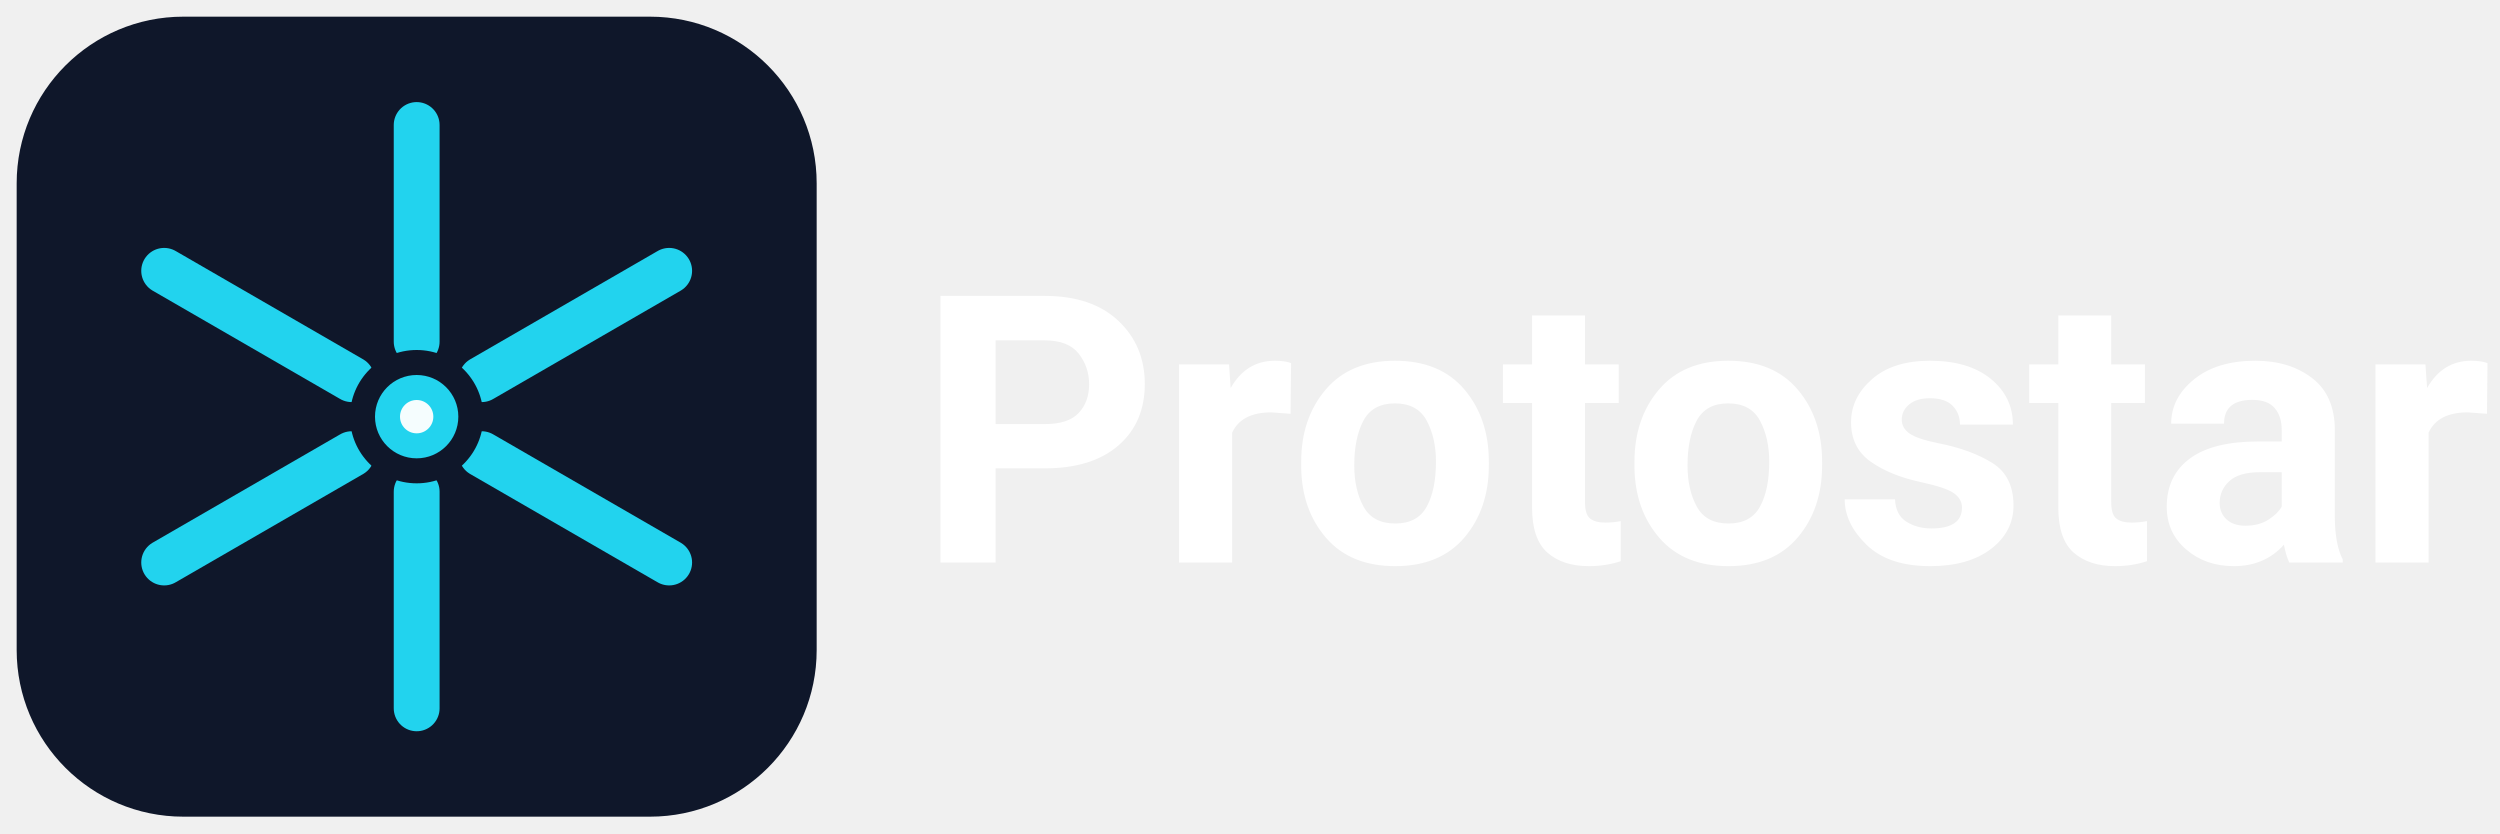
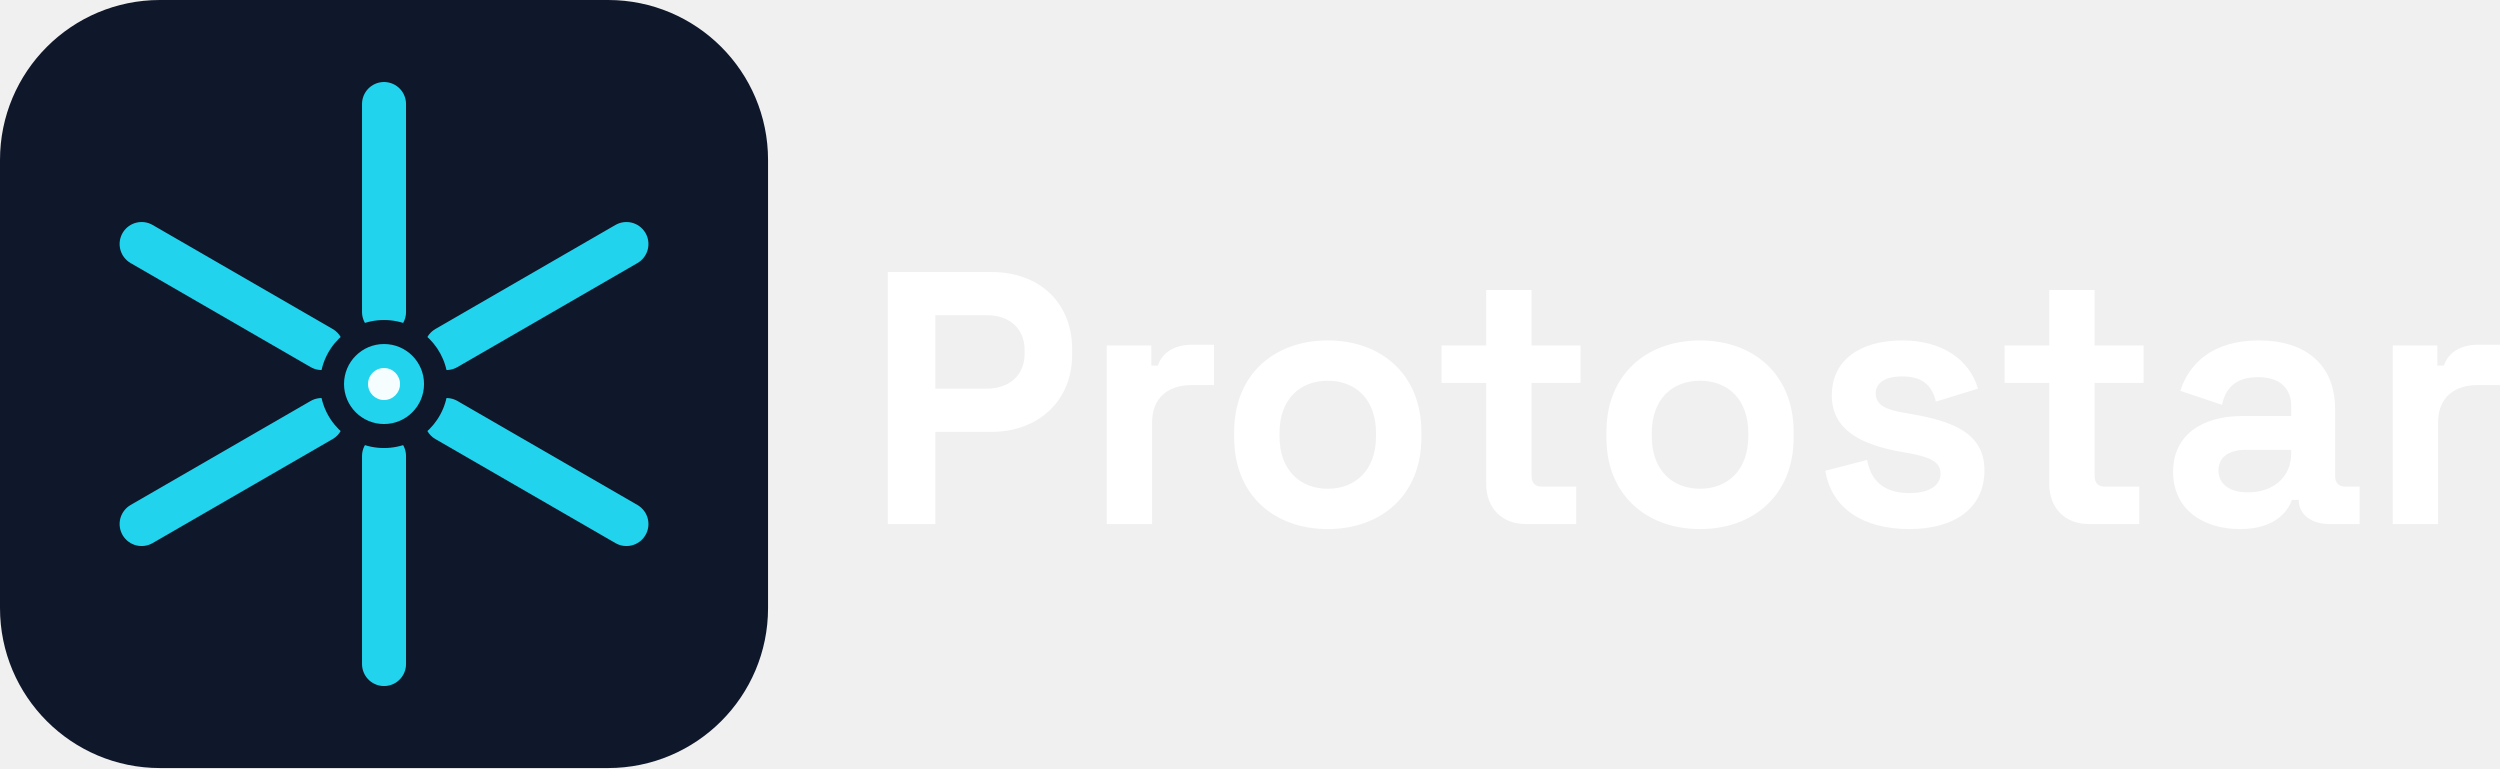
- <svg xmlns="http://www.w3.org/2000/svg" viewBox="0 0 600 200" width="600" height="200">
-   <defs>
-     <style>
+ <svg xmlns="http://www.w3.org/2000/svg" viewBox="0 0 624.96 192" width="624.96" height="192" version="1.1" id="svg8">
+   <defs id="defs1">
+     <style id="style1">
      .wordmark {
-         font: bold 90px system-ui, -apple-system, BlinkMacSystemFont, "Segoe UI", Roboto, Oxygen, Ubuntu, Cantarell, "Open Sans", "Helvetica Neue", sans-serif;
+         font: bold 90px "Space Grotesk";
        fill: #ffffff;
      }
      @media (prefers-color-scheme: light) {
        .wordmark { fill: #0f172a; }
      }
    </style>
  </defs>
-   <g transform="translate(100, 100)">
-     <rect x="-96" y="-96" width="192" height="192" rx="40" fill="#0f172a" />
-     <line x1="0" y1="-70" x2="0" y2="-18" stroke="#22d3ee" stroke-width="11" stroke-linecap="round" />
-     <line x1="0" y1="70" x2="0" y2="18" stroke="#22d3ee" stroke-width="11" stroke-linecap="round" />
-     <line x1="-60.6" y1="-35" x2="-15.6" y2="-9" stroke="#22d3ee" stroke-width="11" stroke-linecap="round" />
-     <line x1="60.6" y1="35" x2="15.6" y2="9" stroke="#22d3ee" stroke-width="11" stroke-linecap="round" />
-     <line x1="60.6" y1="-35" x2="15.6" y2="-9" stroke="#22d3ee" stroke-width="11" stroke-linecap="round" />
-     <line x1="-60.6" y1="35" x2="-15.6" y2="9" stroke="#22d3ee" stroke-width="11" stroke-linecap="round" />
-     <circle cx="0" cy="0" r="16" fill="#0f172a" />
-     <circle cx="0" cy="0" r="10" fill="#22d3ee" />
-     <circle cx="0" cy="0" r="4" fill="#ffffff" opacity="0.95" />
+   <g transform="translate(96,96)" id="g8">
+     <rect x="-96" y="-96" width="192" height="192" rx="40" fill="#0f172a" id="rect1" />
+     <line x1="0" y1="-70" x2="0" y2="-18" stroke="#22d3ee" stroke-width="11" stroke-linecap="round" id="line1" />
+     <line x1="0" y1="70" x2="0" y2="18" stroke="#22d3ee" stroke-width="11" stroke-linecap="round" id="line2" />
+     <line x1="-60.6" y1="-35" x2="-15.6" y2="-9" stroke="#22d3ee" stroke-width="11" stroke-linecap="round" id="line3" />
+     <line x1="60.6" y1="35" x2="15.6" y2="9" stroke="#22d3ee" stroke-width="11" stroke-linecap="round" id="line4" />
+     <line x1="60.6" y1="-35" x2="15.6" y2="-9" stroke="#22d3ee" stroke-width="11" stroke-linecap="round" id="line5" />
+     <line x1="-60.6" y1="35" x2="-15.6" y2="9" stroke="#22d3ee" stroke-width="11" stroke-linecap="round" id="line6" />
+     <circle cx="0" cy="0" r="16" fill="#0f172a" id="circle6" />
+     <circle cx="0" cy="0" r="10" fill="#22d3ee" id="circle7" />
+     <circle cx="0" cy="0" r="4" fill="#ffffff" opacity="0.95" id="circle8" />
  </g>
-   <text x="220" y="135" class="wordmark">Protostar</text>
+   <path d="m 221.94,131 h 11.88 v -23.04 h 14.04 c 11.52,0 20.16,-7.56 20.16,-19.35 V 87.35 C 268.02,75.56 259.74,68 247.86,68 H 221.94 Z M 233.82,97.16 V 78.8 h 12.87 c 5.67,0 9.45,3.33 9.45,8.73 v 0.9 c 0,5.4 -3.87,8.73 -9.45,8.73 z M 276.66,131 h 11.34 v -25.38 c 0,-6.3 4.14,-9.36 9.9,-9.36 h 5.58 V 86.18 h -5.4 c -4.14,0 -7.38,1.62 -8.64,5.22 h -1.62 v -5.04 h -11.16 z m 55.26,1.26 c 13.32,0 23.4,-8.46 23.4,-22.86 v -1.44 c 0,-14.4 -10.08,-22.86 -23.4,-22.86 -13.32,0 -23.4,8.46 -23.4,22.86 v 1.44 c 0,14.4 10.08,22.86 23.4,22.86 z m 0,-10.08 c -6.93,0 -12.06,-4.68 -12.06,-13.05 v -0.9 c 0,-8.37 5.04,-13.05 12.06,-13.05 7.02,0 12.06,4.68 12.06,13.05 v 0.9 c 0,8.37 -5.13,13.05 -12.06,13.05 z m 49.5,8.82 h 12.6 v -9.36 h -8.64 c -1.62,0 -2.52,-0.9 -2.52,-2.7 V 95.72 h 12.24 v -9.36 h -12.24 V 72.5 h -11.34 v 13.86 h -11.16 v 9.36 h 11.16 v 25.2 c 0,6.12 3.96,10.08 9.9,10.08 z m 43.56,1.26 c 13.32,0 23.4,-8.46 23.4,-22.86 v -1.44 c 0,-14.4 -10.08,-22.86 -23.4,-22.86 -13.32,0 -23.4,8.46 -23.4,22.86 v 1.44 c 0,14.4 10.08,22.86 23.4,22.86 z m 0,-10.08 c -6.93,0 -12.06,-4.68 -12.06,-13.05 v -0.9 c 0,-8.37 5.04,-13.05 12.06,-13.05 7.02,0 12.06,4.68 12.06,13.05 v 0.9 c 0,8.37 -5.13,13.05 -12.06,13.05 z m 52.38,10.08 c 11.34,0 18.72,-5.31 18.72,-14.67 0,-9.36 -7.92,-12.24 -18,-14.04 l -2.52,-0.45 c -4.14,-0.72 -6.66,-1.89 -6.66,-4.77 0,-2.61 2.34,-4.23 6.66,-4.23 4.32,0 7.38,1.71 8.37,6.3 l 10.53,-3.24 c -2.07,-7.2 -8.91,-12.06 -18.9,-12.06 -10.62,0 -17.64,4.95 -17.64,13.77 0,8.82 7.74,12.33 17.1,14.04 l 2.52,0.45 c 5.31,0.99 7.56,2.25 7.56,5.04 0,2.79 -2.52,4.86 -7.74,4.86 -5.22,0 -9.45,-1.98 -10.62,-8.28 l -10.44,2.7 c 1.53,9.36 9.36,14.58 21.06,14.58 z m 44.82,-1.26 h 12.6 v -9.36 h -8.64 c -1.62,0 -2.52,-0.9 -2.52,-2.7 V 95.72 h 12.24 v -9.36 h -12.24 V 72.5 h -11.34 v 13.86 h -11.16 v 9.36 h 11.16 v 25.2 c 0,6.12 3.96,10.08 9.9,10.08 z m 37.8,1.26 c 9.36,0 12.15,-5.04 12.96,-7.29 h 1.71 v 0.09 c 0,3.6 3.24,5.94 7.65,5.94 h 7.56 v -9.36 h -3.6 c -1.62,0 -2.52,-0.9 -2.52,-2.7 v -16.65 c 0,-11.16 -7.38,-17.19 -19.08,-17.19 -11.61,0 -17.46,5.85 -19.62,12.6 l 10.44,3.51 c 0.81,-4.05 3.33,-6.93 9,-6.93 5.76,0 8.28,3.06 8.28,7.2 V 104 h -12.24 c -10.08,0 -17.28,4.77 -17.28,13.95 0,9.18 7.2,14.31 16.74,14.31 z m 1.98,-9.18 c -4.86,0 -7.38,-2.25 -7.38,-5.49 0,-3.24 2.52,-5.13 6.75,-5.13 h 11.43 v 0.9 c 0,5.94 -4.5,9.72 -10.8,9.72 z m 36.18,7.92 h 11.34 v -25.38 c 0,-6.3 4.14,-9.36 9.9,-9.36 h 5.58 V 86.18 h -5.4 c -4.14,0 -7.38,1.62 -8.64,5.22 h -1.62 v -5.04 h -11.16 z" id="text8" style="font-style:normal;font-variant:normal;font-weight:bold;font-stretch:normal;font-size:90px;line-height:normal;font-family:'Space Grotesk';fill:#ffffff" class="wordmark" aria-label="Protostar" />
</svg>
